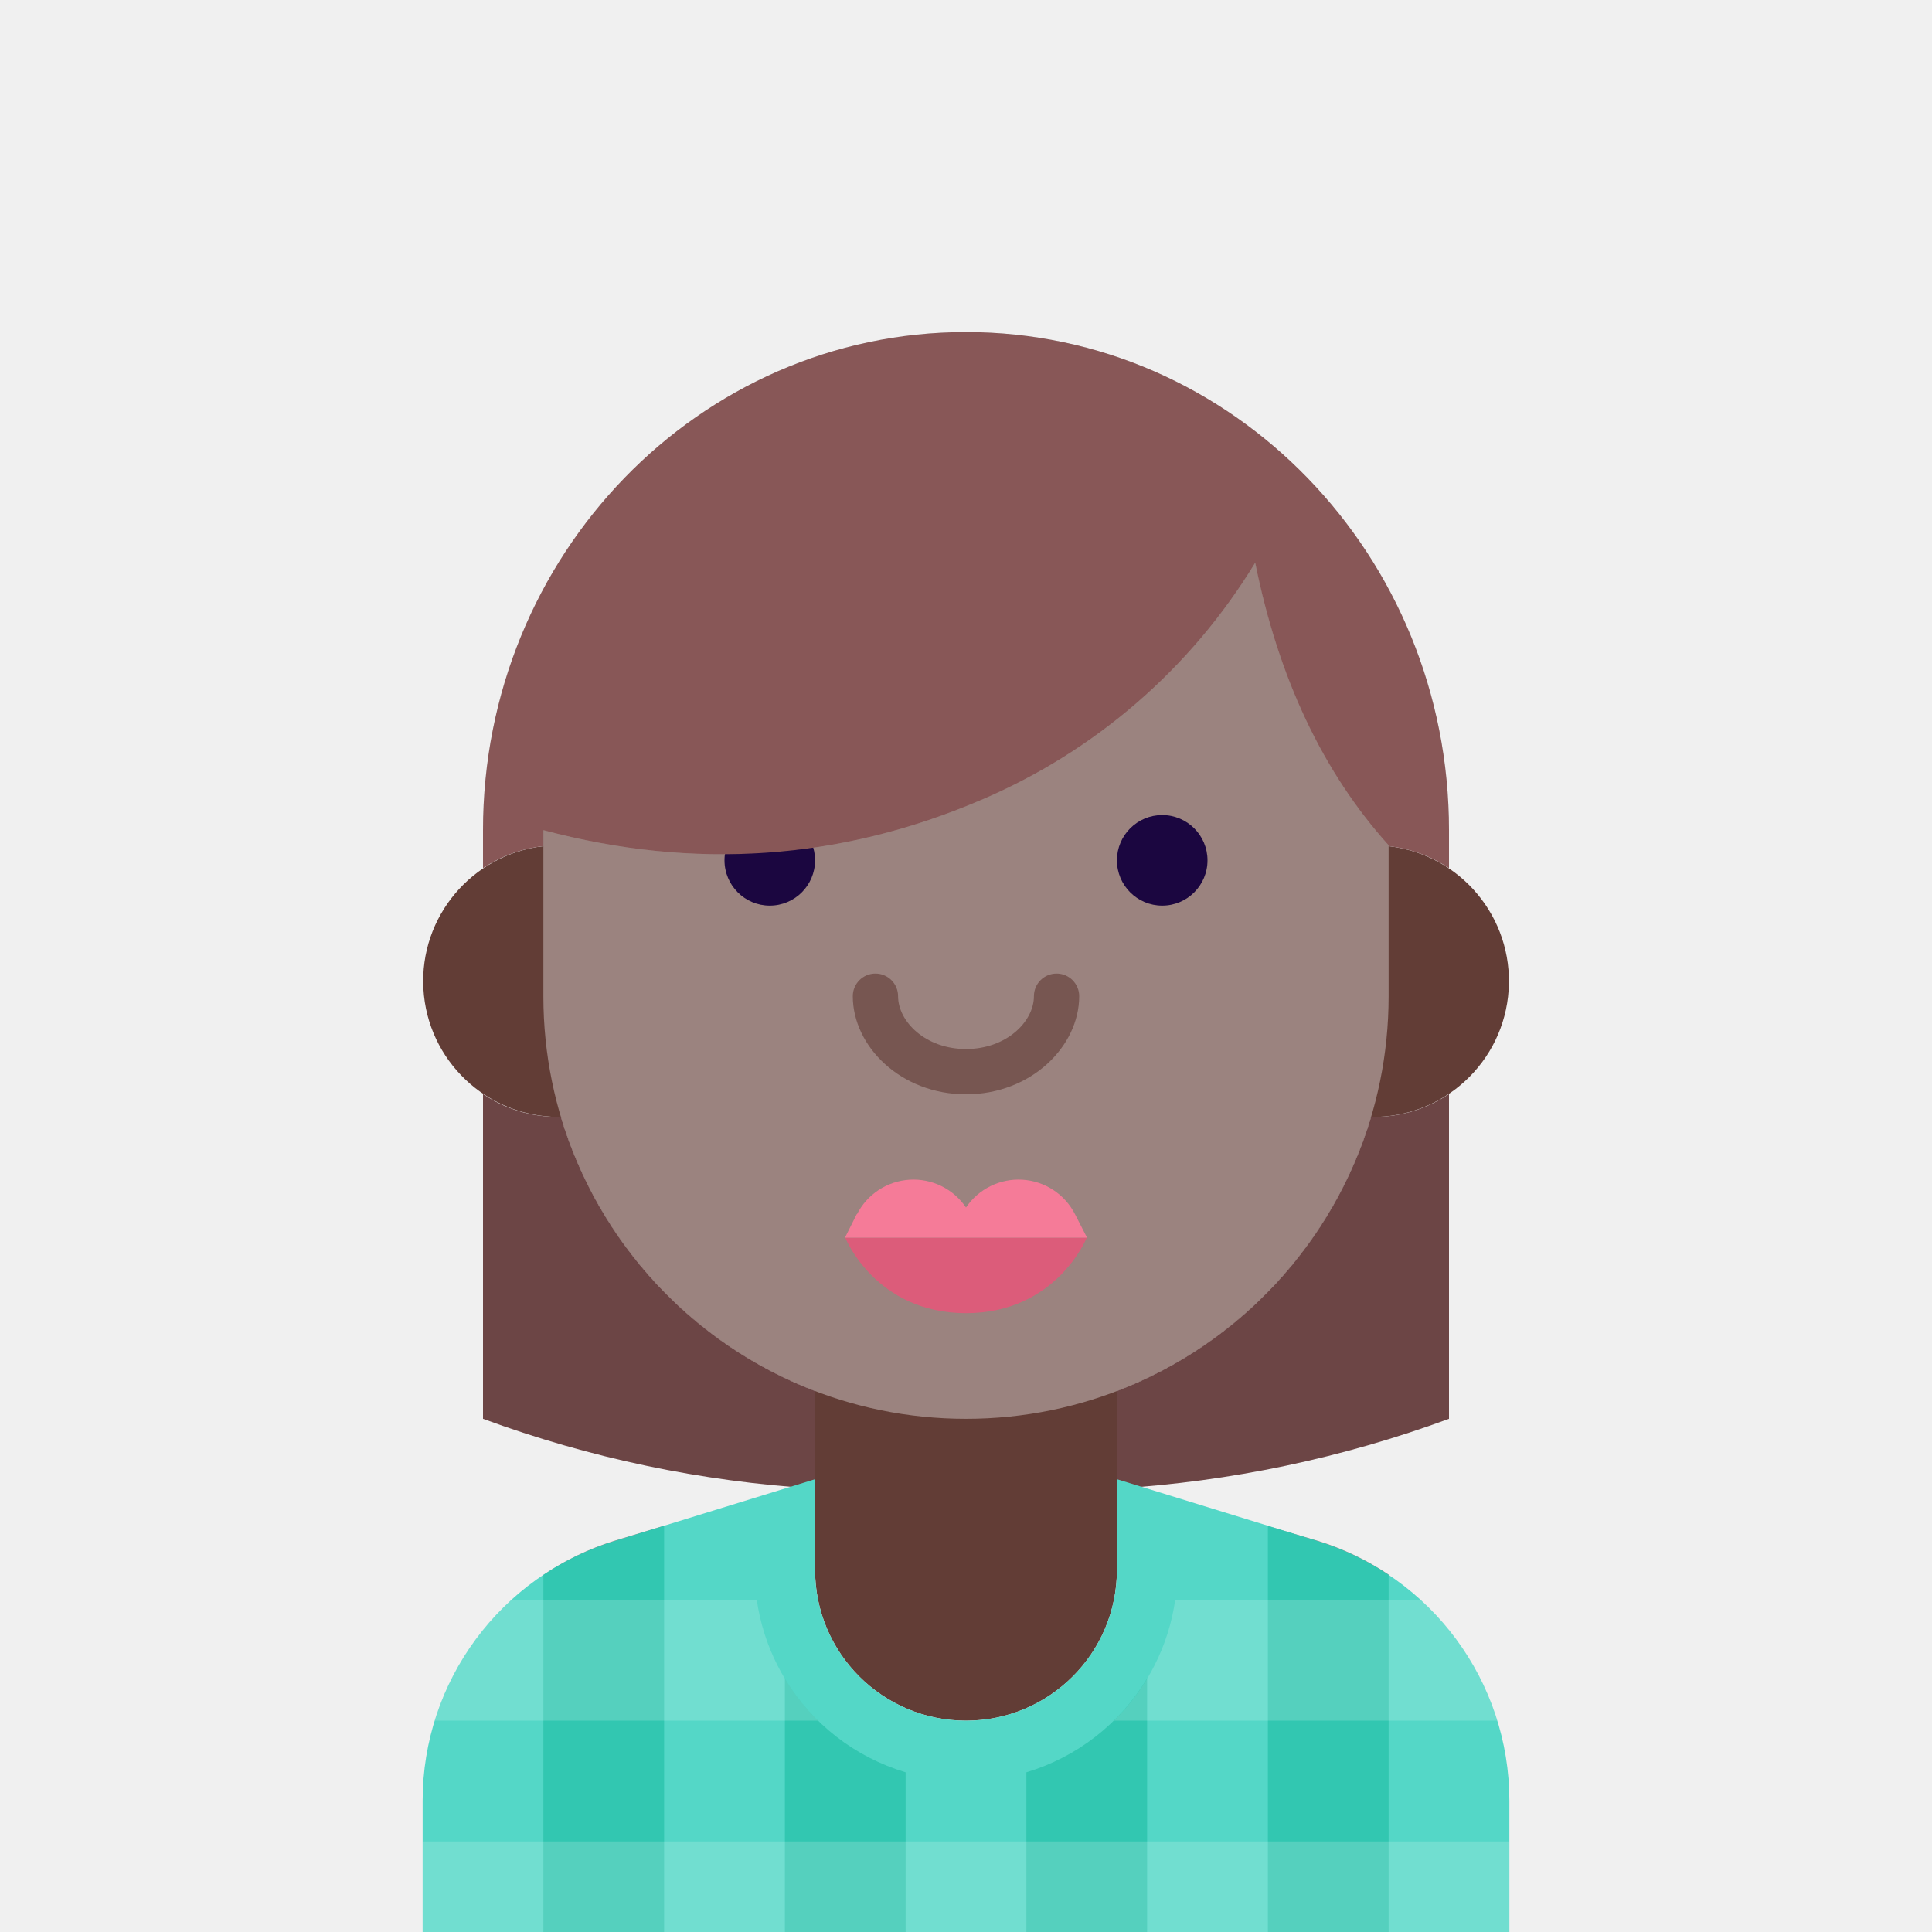
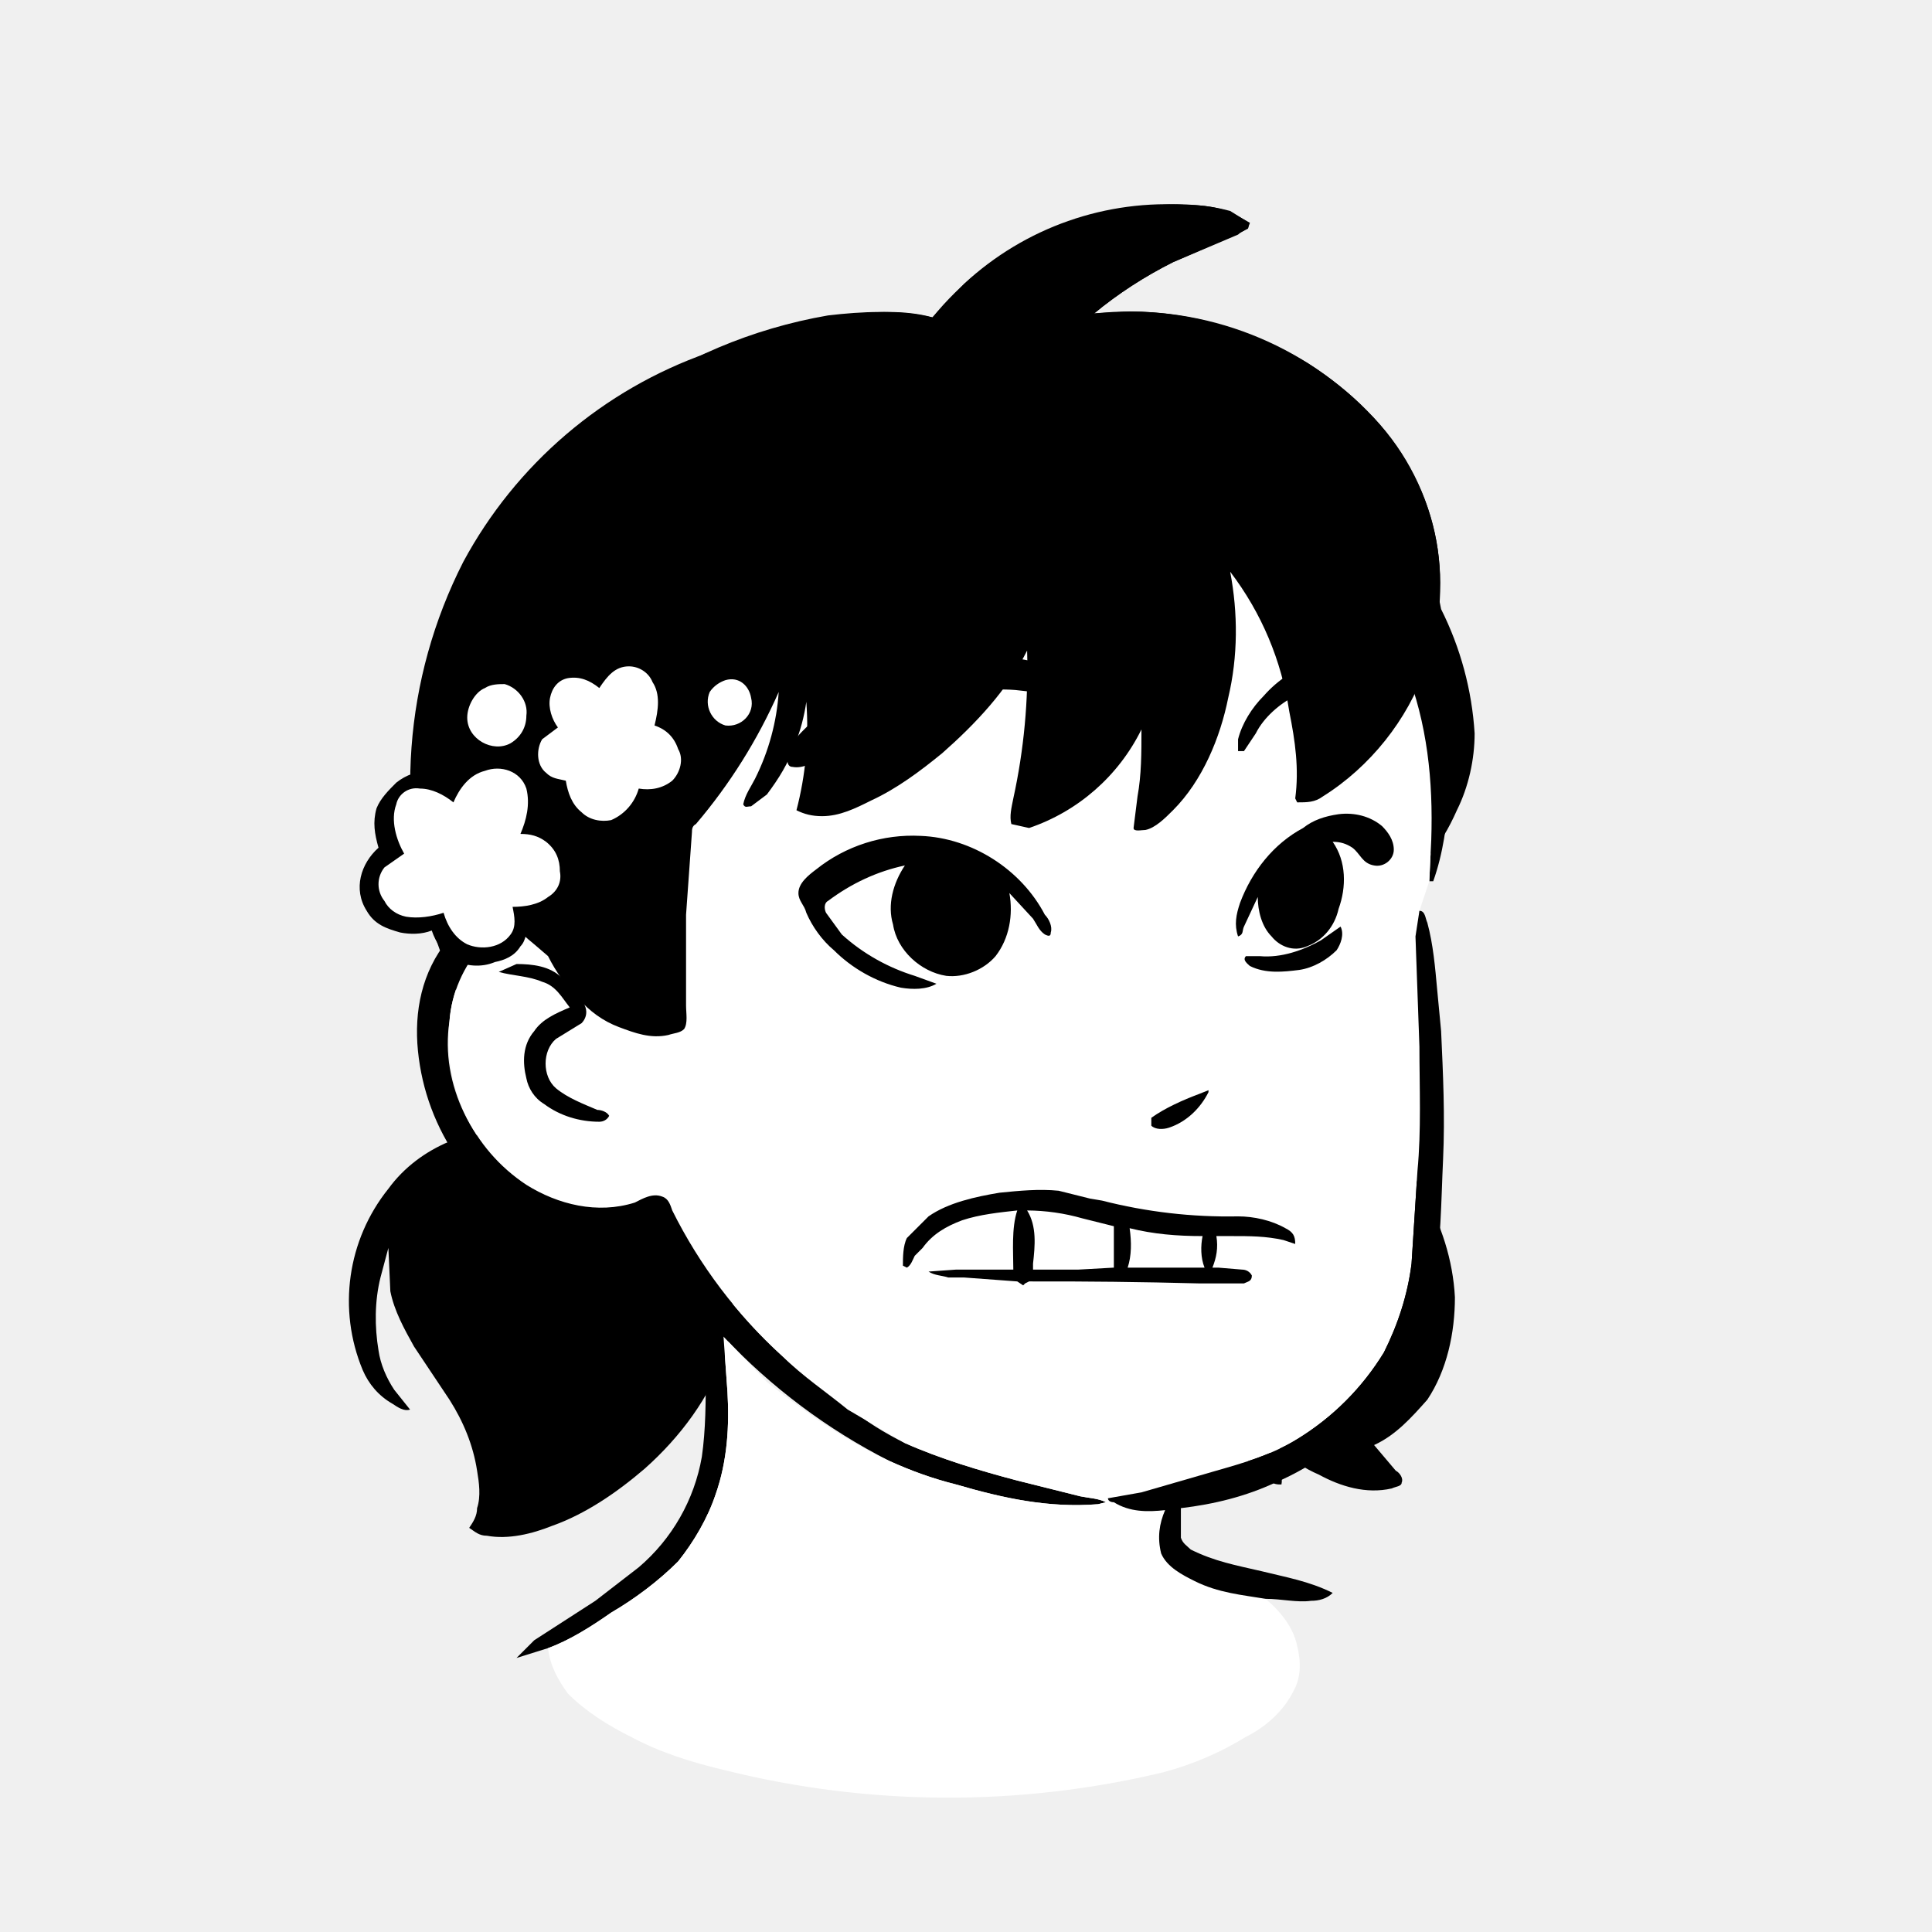
- <svg xmlns="http://www.w3.org/2000/svg" viewBox="0 0 64 64" fill="none" shape-rendering="auto" width="96" height="96">
+ <svg xmlns="http://www.w3.org/2000/svg" viewBox="0 0 980 980" fill="none" shape-rendering="auto" width="96" height="96">
  <mask id="viewboxMask">
-     <rect width="64" height="64" rx="0" ry="0" x="0" y="0" fill="#fff" />
+     <rect width="980" height="980" rx="0" ry="0" x="0" y="0" fill="#fff" />
  </mask>
  <g mask="url(#viewboxMask)">
-     <path d="M37 46.08V52a5 5 0 0 1-10 0v-5.92A14.04 14.04 0 0 1 18.58 37h-.08a4.5 4.5 0 0 1-.5-8.97V27a14 14 0 1 1 28 0v1.03a4.5 4.5 0 0 1-.58 8.97A14.04 14.04 0 0 1 37 46.08Z" fill="#623d36" />
-     <mask id="personas-a" style="mask-type:luminance" maskUnits="userSpaceOnUse" x="14" y="13" width="36" height="44">
-       <path d="M37 46.08V52a5 5 0 0 1-10 0v-5.92A14.04 14.04 0 0 1 18.58 37h-.08a4.5 4.5 0 0 1-.5-8.97V27a14 14 0 1 1 28 0v1.03a4.5 4.5 0 0 1-.58 8.97A14.04 14.04 0 0 1 37 46.08Z" fill="#fff" />
-     </mask>
-     <g mask="url(#personas-a)">
-       <path d="M32 13a14 14 0 0 1 14 14v6a14 14 0 1 1-28 0v-6a14 14 0 0 1 14-14Z" fill="#fff" style="mix-blend-mode:overlay" opacity=".36" />
+     <g transform="translate(10 -60)">
+       <path d="m614 167 8 5c1 1 2 2 1 4l-6 3-32 14c-14 7-28 16-40 26l18-1c32 0 63 10 90 26 22 14 41 32 53 55 11 20 16 43 14 65l1 5a163 163 0 0 1 17 63c0 13-3 27-9 39-4 9-9 18-16 25-8 6-16 13-26 14-3 0-8-1-9-4-2-2-1-6-1-9l11-56c-8 9-17 17-28 23-4 3-8 3-12 3l-1-5c1-11 0-22-1-33-5-28-14-57-32-79l3 30c0 20-4 41-12 59-6 15-15 29-27 39-3 2-6 4-10 4-2 0-4-1-3-3 3-16 4-32 4-49-10 21-28 36-47 46-6 3-12 6-19 2v-9a293 293 0 0 0 8-79c-8 15-19 29-31 41-13 12-27 23-42 32-9 5-20 11-31 11-5 0-9-1-13-3v-1l3-16c2-12 3-25 2-37l-5 20c-4 10-9 19-16 27l-8 5c-2 0-3 0-3-2l6-12c7-14 11-28 12-44a327 327 0 0 1-39 62l-5 6-1 18-1 17c14 18 24 39 31 61a203 203 0 0 1-12 121c5 16 5 34 0 50-8 23-23 43-41 59-14 12-30 23-47 29-10 4-22 7-33 5-4 0-6-2-9-4 2-3 4-6 4-10 2-6 1-13 0-19-2-13-7-25-14-36l-18-27c-5-9-10-18-12-28l-1-22-4 15c-3 12-3 25-1 37 1 7 4 14 8 20l8 10c-3 1-6-1-9-3-7-4-12-10-15-17a91 91 0 0 1 13-92c8-11 19-19 31-24l17-4c10-3 20-4 31-3-24-28-43-61-55-96a247 247 0 0 1 14-191 226 226 0 0 1 124-106c22-9 45-16 68-19 15-2 32-3 46 1a155 155 0 0 1 115-57c12-1 25 0 36 3ZM664 622c7-1 15 2 21 6 7 5 12 12 17 19l10 18c9 16 15 34 16 53 0 18-4 37-14 52-8 9-16 18-27 23l11 13c2 1 4 4 3 6 0 2-3 2-5 3-13 3-26-1-37-7-14-6-26-17-33-31l10 24c2 4 5 7 4 12-2 0-4 0-6-2-7-4-12-11-16-17-6-10-10-21-12-32-3-16-1-33 3-48l4-17c6-21 15-41 28-58 5-8 13-16 23-17Z" fill="#000000" />
+       <path d="M528 244c41 6 80 22 113 47 28 21 50 49 65 81 13 28 20 60 19 91-1 15-3 30-8 44h-2l1-21c1-30-2-59-13-87-10-30-28-57-50-79-42-40-98-62-156-63a243 243 0 0 0-196 94 207 207 0 0 0-40 139l2 25c8 0 19 0 25 7l-3 3-17 1c-12 1-24 5-33 13a64 64 0 0 0-17 39c-5 32 12 65 39 83 16 10 36 15 55 9 4-2 9-5 14-3 3 1 4 4 5 7a251 251 0 0 0 90 100c8 7 18 13 28 18 18 8 38 14 57 19l32 8c5 1 9 1 13 3l-4 1c-25 2-48-3-72-10-12-3-23-7-34-12a306 306 0 0 1-84-63l2 28c1 17 0 35-6 52-4 12-11 24-19 34-10 10-22 19-34 26-10 7-21 14-32 18l-16 5 9-9 31-20 22-17a95 95 0 0 0 32-56c2-14 2-28 2-43v-27c-10-14-22-29-27-46-17 8-38 7-55-1-17-7-32-19-43-33-12-17-19-36-21-56s2-40 15-56c9-10 22-18 35-21-4-14-6-29-6-44a234 234 0 0 1 83-173 249 249 0 0 1 199-55Z" fill="#000" />
+       <path d="M653 320c22 22 40 49 50 79 11 28 14 57 13 87l-1 21-5 15-2 13 2 56c0 21 1 42-1 63l-3 47c-2 16-7 31-14 45-11 18-26 33-44 44-13 8-27 12-41 16l-38 11-17 3c0 1 1 2 3 2 8 5 17 5 26 4-3 7-4 14-2 22 3 7 11 11 17 14 12 6 24 7 36 9 7 6 14 14 16 24 2 8 2 16-2 23-5 10-14 18-24 23-13 8-27 14-42 18a468 468 0 0 1-222-1c-17-4-33-9-48-17-12-6-23-13-32-22-5-7-9-14-10-23 11-4 22-11 32-18 12-7 24-16 34-26 8-10 15-22 19-34 6-17 7-35 6-52l-2-28 22 23c19 15 40 30 62 40 11 5 22 9 34 12 24 7 47 12 72 10l4-1c-4-2-8-2-13-3l-32-8c-19-5-39-11-57-19l-29-17c-11-9-23-17-33-27a251 251 0 0 1-56-74c-1-3-2-6-5-7-5-2-10 1-14 3-19 6-39 1-55-9a88 88 0 0 1-39-83c1-14 7-28 17-39 9-8 21-12 33-13l17-1 3-3c-6-7-17-7-25-7l-2-25a207 207 0 0 1 40-139 243 243 0 0 1 196-94c58 1 114 23 156 63Z" fill="#ffffff" />
+       <path d="M710 522c3 0 3 4 4 6 3 11 4 23 5 34l2 21c1 22 2 43 1 65-1 21-1 44-5 65a136 136 0 0 1-80 99c-15 7-31 11-48 13v15c1 3 3 4 5 6 12 6 23 8 36 11 12 3 24 5 36 11-3 3-7 4-11 4-7 1-15-1-23-1-12-2-24-3-36-9-6-3-14-7-17-14-2-8-1-15 2-22-9 1-18 1-26-4-2 0-3-1-3-2l17-3 38-11c14-4 28-8 41-16 18-11 33-26 44-44 7-14 12-29 14-45l3-47c2-21 1-42 1-63l-2-56 2-13ZM252 549c8 0 17 1 23 7 5 4 10 9 12 15 1 3 0 6-2 8l-13 8c-7 6-7 19 0 25 6 5 14 8 21 11 2 0 5 1 6 3-1 2-3 3-5 3-10 0-20-3-28-9-5-3-8-8-9-13-2-8-2-17 4-24 4-6 11-9 18-12-4-5-7-11-14-13-7-3-15-3-22-5l9-4Z" fill="#000" />
+       <g fill="#000000">
+         <path d="M669 473c8-1 16 1 22 6 3 3 6 7 6 12s-5 9-10 8c-6-1-7-6-11-9-3-2-6-3-10-3 7 10 7 23 3 34-2 9-8 16-16 19-7 3-14 0-18-5-5-5-7-13-7-20l-7 15c-1 2 0 4-3 5-2-6-1-11 1-17 6-16 17-30 32-38 5-4 11-6 18-7ZM457 484c26 1 51 17 63 40 2 2 4 6 3 9 0 2-1 2-3 1-3-2-4-5-6-8l-12-13c2 11 0 23-7 32-6 7-16 11-25 10-13-2-25-13-27-26-3-10 0-21 6-30-14 3-27 9-39 18-2 1-2 4-1 6l8 11c11 10 24 17 37 21l11 4c-5 3-12 3-18 2-13-3-25-10-34-19-6-5-11-12-14-19-1-4-4-6-4-10 0-5 5-9 9-12 15-12 34-18 53-17Z" />
+         <path d="M670 530c2 4 0 9-2 12-5 5-12 9-19 10-8 1-17 2-25-2-1-1-4-3-2-5h7c11 1 22-3 31-8l10-7Z" />
+       </g>
+       <path d="M503 394c7 0 14 2 19 6 4 2 7 4 8 8 1 2 0 5-2 6-5 1-10-2-14-3l-9-1c-13-1-26 1-39 4a169 169 0 0 0-60 31c-4 2-9 5-14 4-3 0-3-4-2-7 1-6 7-11 12-16 10-9 23-15 35-20 20-9 44-14 66-12ZM659 396c7-2 14-1 20 3 4 3 8 6 9 11 1 3 1 6-2 7s-7 1-10-1c-5-3-9-6-15-6-5 0-10 1-14 3-8 4-16 11-20 19l-6 9h-3v-6c2-8 7-16 13-22 7-8 17-15 28-17Z" fill="#000000" />
+       <path d="M603 613v1c-4 8-11 15-20 18-3 1-7 1-9-1v-4c7-5 16-9 24-12l5-2Z" fill="#000000" />
+       <path fill-rule="evenodd" clip-rule="evenodd" d="m527 664 16 4 6 1a258 258 0 0 0 69 8c8 0 17 2 24 6 4 2 5 4 5 8l-6-2c-9-2-17-2-26-2h-8c1 6 0 11-2 16h3l12 1c2 0 4 1 5 3 0 3-2 3-4 4h-23a2932 2932 0 0 0-86-1l-2 1-1 1-3-2-27-2a3065 3065 0 0 0-8 0c-3-1-7-1-10-3l14-1h29c0-9-1-21 2-30-9 1-19 2-28 5-8 3-15 7-20 14l-4 4c-1 2-2 5-4 6l-2-1c0-4 0-10 2-14l11-11c10-7 24-10 36-12 10-1 20-2 30-1Zm-16 10a104 104 0 0 1 28 4l16 4v21l-18 1h-23v-3c1-9 2-19-3-27Zm89 13c-13 0-25-1-37-4 1 7 1 14-1 20h39c-2-5-2-11-1-16Z" fill="#000000" />
+       <path d="M593 164c7 0 15 1 22 4l9 5c-1 4-4 4-6 6l-33 14c-14 7-28 16-40 26a169 169 0 0 1 139 50 123 123 0 0 1 29 130c-9 26-28 50-52 65-4 3-8 3-13 3l-1-2c2-15 0-29-3-44-4-26-14-50-30-71 4 21 4 43-1 64-4 20-13 42-28 57-4 4-9 9-14 10-2 0-6 1-6-1l2-16c2-11 2-22 2-34a99 99 0 0 1-57 50l-9-2c-1-4 0-8 1-13a309 309 0 0 0 7-75c-10 20-26 37-43 52-11 9-23 18-36 24-8 4-16 8-25 8-5 0-9-1-13-3a168 168 0 0 0 5-55c-1 7-3 15-6 22-3 9-8 17-14 25l-8 6c-2 0-3 1-4-1 1-5 4-9 6-13 7-14 11-29 12-44a273 273 0 0 1-42 67c-2 1-2 3-2 4l-3 42v46c0 4 1 9-1 12-2 2-5 2-8 3-9 2-17-1-25-4s-15-8-21-15c-6-6-11-13-15-21l-7-6a138 138 0 0 1-51-111c0-27 8-53 19-77a254 254 0 0 1 181-131c17-2 36-3 53 1l16-17a151 151 0 0 1 114-40Z" fill="#000000" />
    </g>
-     <g transform="translate(20 24)">
-       <path fill-rule="evenodd" clip-rule="evenodd" d="M4 4.5a1.5 1.5 0 1 0 3 0 1.5 1.5 0 0 0-3 0Zm13 0a1.5 1.5 0 1 0 3 0 1.5 1.5 0 0 0-3 0Z" fill="#1B0640" />
+     <g transform="translate(10 -60)">
+       <path d="M357 396c9-2 18 4 20 12 1 5 1 12-1 17-3 7-11 10-18 9-9 0-16-9-16-18 0-4 2-7 3-11 3-4 8-8 12-9Z" fill="#000000" />
+       <path d="M358 405c7-2 12 3 13 9 2 8-5 15-13 14-7-2-11-10-8-17 2-3 5-5 8-6Z" fill="#fff" />
+       <path fill-rule="evenodd" clip-rule="evenodd" d="M326 398c-2-4-5-7-9-9-5-1-10 1-14 3-4 1-7 4-9 7-11-4-23 0-30 10-3-4-6-7-10-9-3-1-6 0-9 1l-4 1c-6 1-12 3-16 9-4 7-4 16 0 23 2 5 6 8 11 10-7 1-13 5-17 11l-2-1-9-3c-6 0-12 2-17 6-4 4-8 8-10 13-2 7-1 13 1 20-9 8-13 21-6 32 4 7 10 9 17 11 5 1 11 1 16-1 2 6 6 12 11 15 6 3 14 4 21 1 5-1 10-3 13-8 3-3 3-8 4-12 5-2 9-3 13-7 5-4 9-10 10-16s0-12-2-17c-3-6-9-10-15-12 1-5 2-9 1-14l6 2c2 6 4 11 8 15 7 5 15 7 23 6 6 0 11-4 14-9 2-3 3-7 3-11h1c7 1 14 1 19-4 7-6 9-18 6-27-3-8-9-11-17-14 2-7 2-15-2-22Zm-70 51 2-10-10 6 8 4Z" fill="#000000" />
+       <path d="M236 409c3-2 7-2 10-2 7 2 12 9 11 16 0 6-3 11-8 14-9 5-22-2-22-13 0-6 4-13 9-15ZM309 398c5 0 10 3 12 8 4 6 3 14 1 22 6 2 10 6 12 12 3 5 1 12-3 16-5 4-11 5-17 4-2 7-7 13-14 16-5 1-11 0-15-4-5-4-7-10-8-16-4-1-7-1-10-4-5-4-5-12-2-17l8-6c-3-4-5-10-4-15s4-9 9-10c6-1 11 1 16 5 4-6 8-11 15-11ZM257 460c2 8 0 16-3 23 5 0 9 1 13 4 5 4 7 9 7 15 1 5-1 10-6 13-5 4-12 5-18 5 1 5 2 10-1 14-5 7-15 8-22 5-6-3-10-9-12-16-6 2-13 3-19 2-5-1-9-4-11-8-4-5-4-12 0-17l10-7c-4-7-7-17-4-25 1-5 6-9 12-8 6 0 12 3 17 7 3-7 8-14 16-16 8-3 18 0 21 9Z" fill="#fff" />
    </g>
-     <g transform="translate(2 2)">
-       <path fill-rule="evenodd" clip-rule="evenodd" d="M44 26c-2.18-2.42-3.65-5.54-4.42-9.36a19.6 19.6 0 0 1-9.08 7.86c-4.67 2-9.5 2.33-14.5 1v.53c-.73.08-1.42.34-2 .73V25.5C14 16.39 21.16 9 30 9s16 7.39 16 16.5v1.26a4.47 4.47 0 0 0-2-.73V26Zm-9 21.31v-3.23A14.04 14.04 0 0 0 43.42 35h.08c.93 0 1.78-.28 2.5-.76V45a38.74 38.74 0 0 1-11 2.31ZM14 45a38.74 38.74 0 0 0 11 2.31v-3.23A14.04 14.04 0 0 1 16.58 35h-.08c-.93 0-1.79-.28-2.5-.76V45Z" fill="#6c4545" />
-       <path d="M30 9c-8.84 0-16 7.39-16 16.5v1.26c.58-.4 1.27-.65 2-.73v-.53c5 1.33 9.83 1 14.5-1a19.6 19.6 0 0 0 9.08-7.86c.77 3.82 2.24 6.94 4.42 9.36v.03c.73.08 1.42.34 2 .73V25.5C46 16.39 38.84 9 30 9Z" fill="#fff" style="mix-blend-mode:overlay" opacity=".26" />
-     </g>
-     <g transform="translate(11 44)">
-       <path d="M16 5v3a5 5 0 0 0 10 0V5l6.65 2.05a9 9 0 0 1 6.35 8.6V20H3v-4.35a9 9 0 0 1 6.35-8.6L16 5Z" fill="#54d7c7" />
-       <path d="m11 6.54-1.65.5A9 9 0 0 0 7 8.17V20h4V6.54ZM15 20h4v-5.29a7.02 7.02 0 0 1-4-3.1V20ZM23 20h4v-8.4a7.02 7.02 0 0 1-4 3.11v5.3ZM31 20h4V8.16a9 9 0 0 0-2.35-1.12L31 6.55V20Z" style="mix-blend-mode:overlay" opacity=".4" fill="#000" />
-       <path d="M3.4 13a9.01 9.01 0 0 1 2.53-4h8.14a6.98 6.98 0 0 0 2.03 4H3.4ZM39 17v3H3v-3h36ZM36.07 9a9.01 9.01 0 0 1 2.53 4H25.9a6.98 6.98 0 0 0 2.03-4h8.14Z" style="mix-blend-mode:lighten" opacity=".17" fill="#fff" />
-     </g>
-     <g transform="translate(23 36)">
-       <path d="M5 5h8s-1 2.5-4 2.5S5 5 5 5Z" fill="#DC5C7A" />
-       <path d="M5.39 4.22A2.1 2.1 0 0 1 9 4a2.1 2.1 0 0 1 3.61.22l.4.78H4.99l.39-.78Z" fill="#F57B98" />
-     </g>
-     <g transform="translate(24 28)">
-       <path d="M4.25 5a.75.75 0 0 1 1.5 0c0 .84.91 1.75 2.25 1.75 1.34 0 2.25-.91 2.25-1.75a.75.75 0 0 1 1.5 0c0 1.66-1.59 3.25-3.75 3.25S4.25 6.66 4.25 5Z" fill="#000" style="mix-blend-mode:overlay" opacity=".36" />
-     </g>
-     <g transform="translate(14 26)" />
  </g>
</svg>
